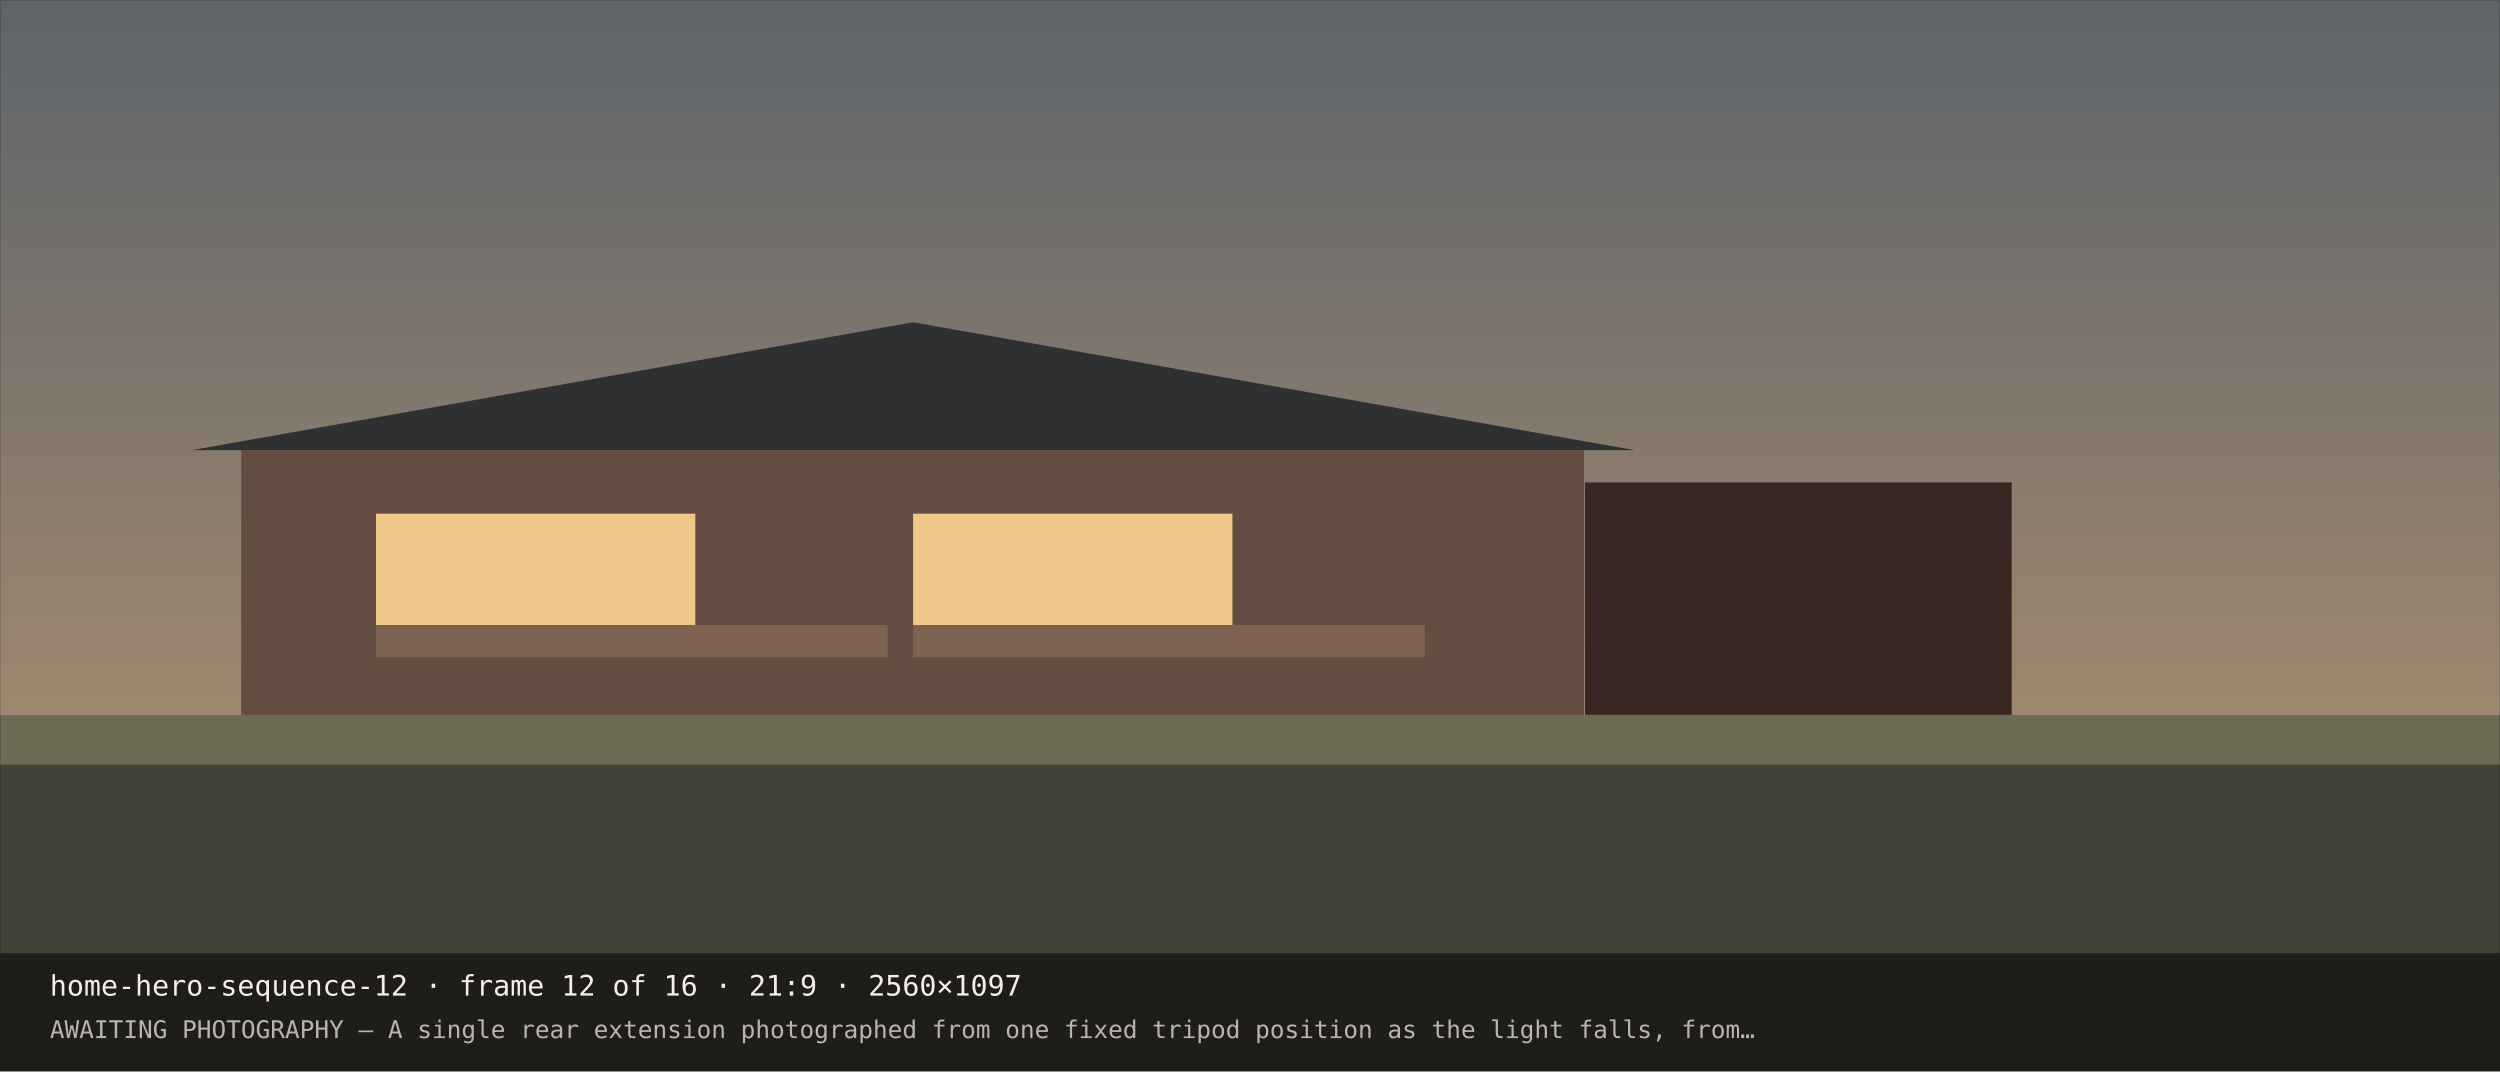
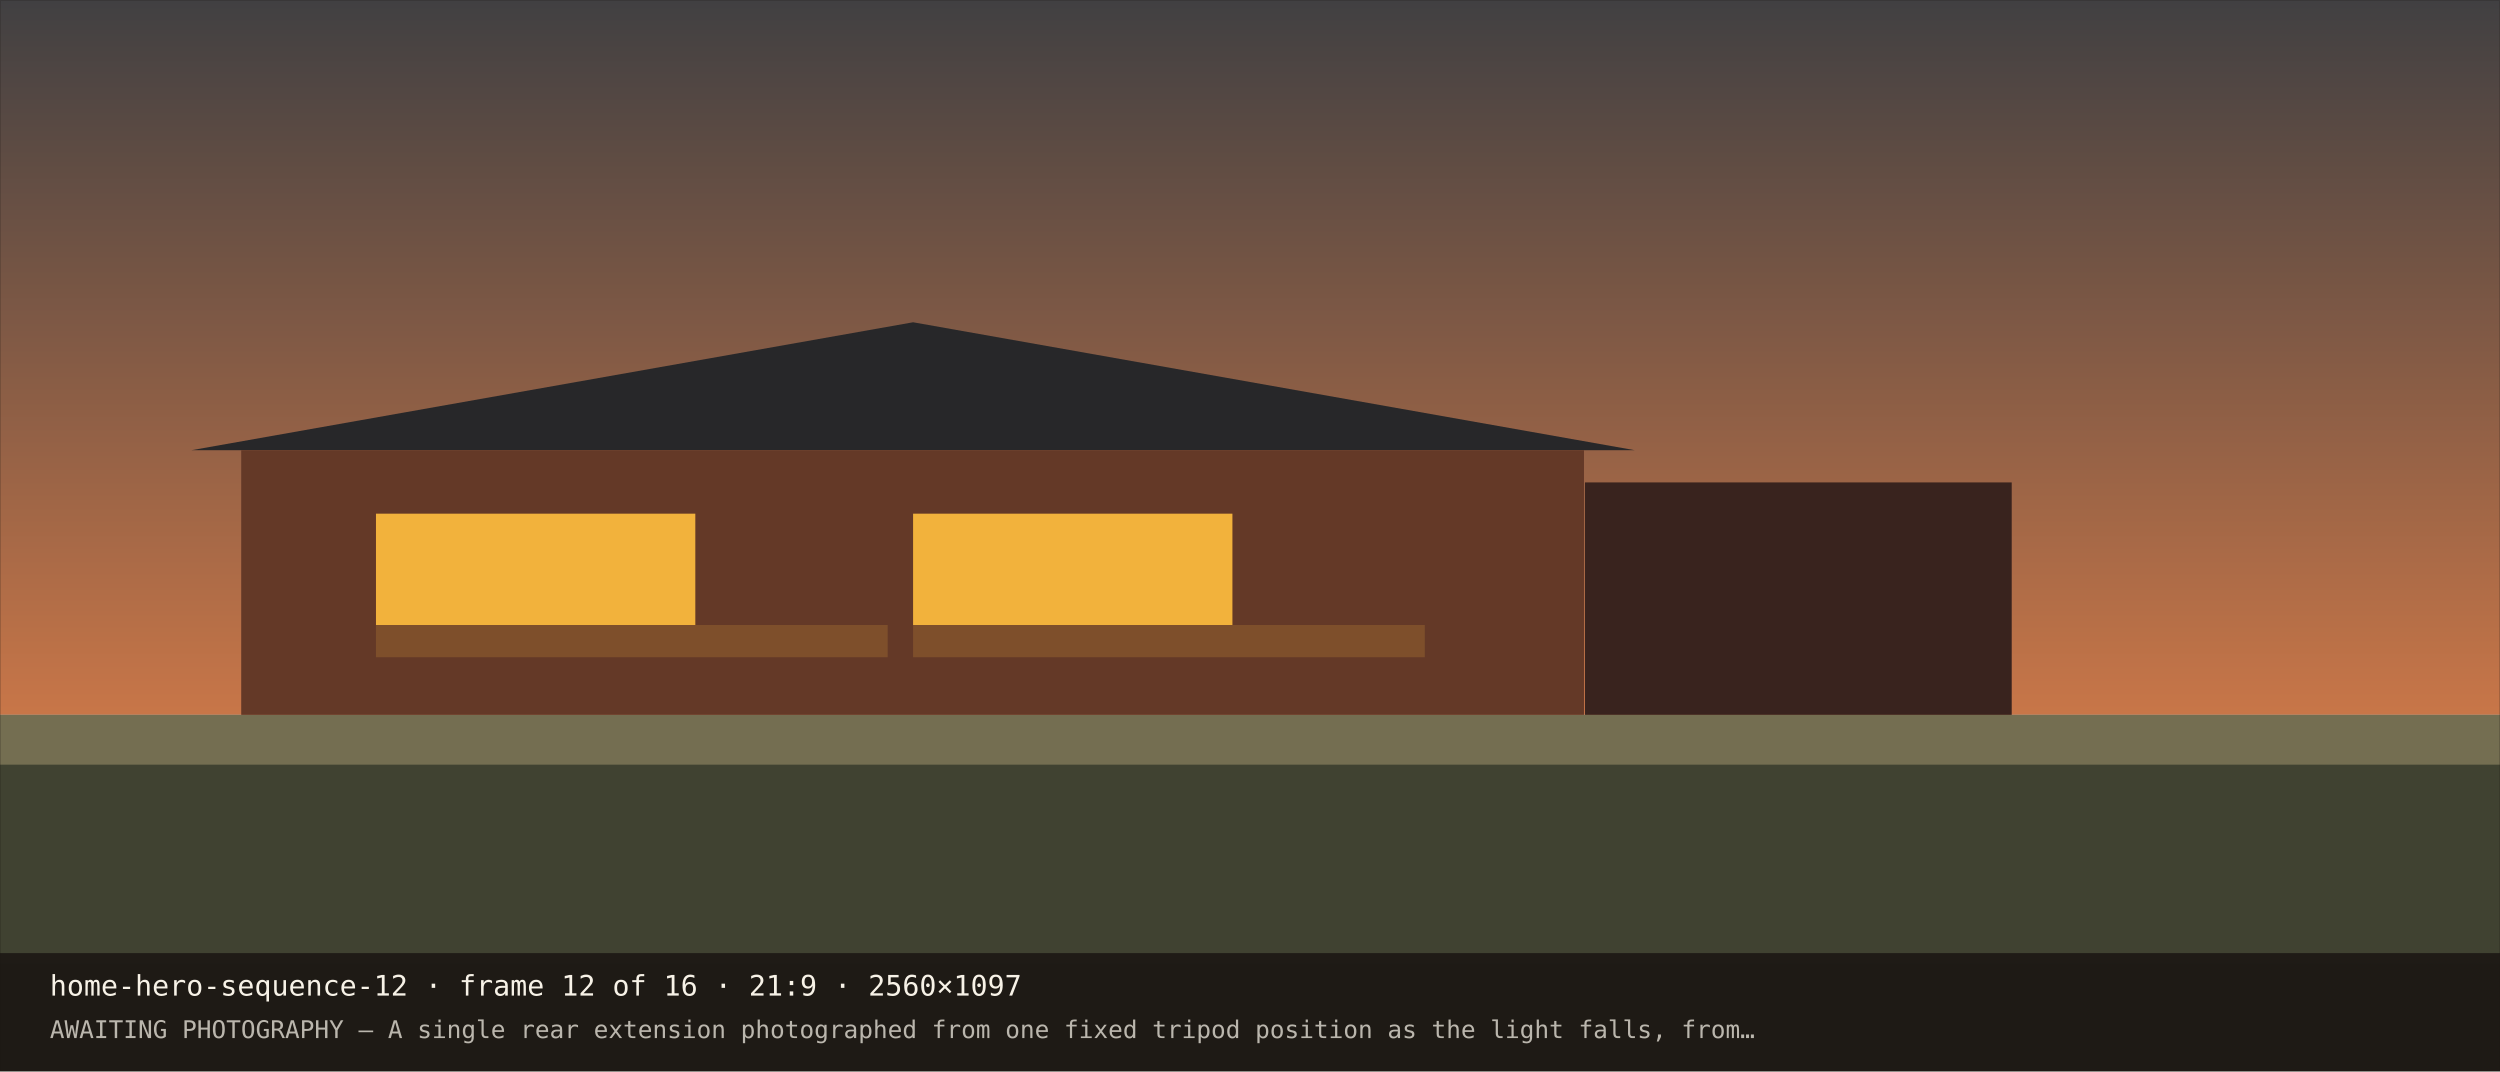
<svg xmlns="http://www.w3.org/2000/svg" width="2560" height="1097" viewBox="0 0 2560 1097" role="img" aria-label="Temporary placeholder awaiting photography: A single rear extension photographed from one fixed tripod position as the light falls, from late afternoon to dusk with the interior lights coming on. 16 frames, locked off, no camera movement between frames. Interval shoot over roughly 40 minutes.">
  <defs>
    <linearGradient id="sky" x1="0" y1="0" x2="0" y2="1">
-       <stop offset="0" stop-color="#5d646a" />
-       <stop offset="1" stop-color="#9f876f" />
+       <stop offset="0" stop-color="#414042" />
+       <stop offset="1" stop-color="#c87648" />
    </linearGradient>
  </defs>
  <rect x="0" y="0" width="2560" height="732" fill="url(#sky)" />
-   <rect x="0" y="732" width="2560" height="365" fill="#404436" />
-   <rect x="0" y="732" width="2560" height="51" fill="#979371" opacity="0.5" />
-   <polygon points="196,461 935,330 1674,461" fill="#2f3031" />
-   <rect x="247" y="461" width="1375" height="271" fill="#634c42" />
-   <rect x="1623" y="494" width="437" height="238" fill="#382723" />
-   <rect x="385" y="526" width="327" height="114" fill="#f0c98a" />
-   <rect x="385" y="640" width="524" height="33" fill="#F0C98A" opacity="0.18" />
-   <rect x="935" y="526" width="327" height="114" fill="#f0c98a" />
-   <rect x="935" y="640" width="524" height="33" fill="#F0C98A" opacity="0.18" />
-   <rect x="0" y="987" width="2560" height="110" fill="#1B1917" opacity="0.1" />
-   <rect x="0" y="976" width="2560" height="121" fill="#1B1917" opacity="0.88" />
-   <text x="51" y="1019.5" font-family="ui-monospace, Menlo, monospace" font-size="29" fill="#F4EFE7">home-hero-sequence-12 · frame 12 of 16 · 21:9 · 2560×1097</text>
-   <text x="51" y="1063" font-family="ui-monospace, Menlo, monospace" font-size="25" fill="#F4EFE7" opacity="0.72">AWAITING PHOTOGRAPHY — A single rear extension photographed from one fixed tripod position as the light falls, from…</text>
-   <rect x="0.5" y="0.5" width="2559" height="1096" fill="none" stroke="#1B1917" stroke-opacity="0.2" />
+   <rect x="0" y="732" width="2560" height="365" fill="#404231" />
+   <rect x="0" y="732" width="2560" height="51" fill="#a79972" opacity="0.5" />
+   <polygon points="196,461 935,330 1674,461" fill="#272729" />
+   <rect x="247" y="461" width="1375" height="271" fill="#643927" />
+   <rect x="1623" y="494" width="437" height="238" fill="#39231e" />
+   <rect x="385" y="526" width="327" height="114" fill="#f2b23c" />
+   <rect x="385" y="640" width="524" height="33" fill="#F2B23C" opacity="0.18" />
+   <rect x="935" y="526" width="327" height="114" fill="#f2b23c" />
+   <rect x="935" y="640" width="524" height="33" fill="#F2B23C" opacity="0.18" />
+   <rect x="0" y="987" width="2560" height="110" fill="#1A1512" opacity="0.1" />
+   <rect x="0" y="976" width="2560" height="121" fill="#1A1512" opacity="0.88" />
+   <text x="51" y="1019.5" font-family="ui-monospace, Menlo, monospace" font-size="29" fill="#F7F2E7">home-hero-sequence-12 · frame 12 of 16 · 21:9 · 2560×1097</text>
+   <text x="51" y="1063" font-family="ui-monospace, Menlo, monospace" font-size="25" fill="#F7F2E7" opacity="0.72">AWAITING PHOTOGRAPHY — A single rear extension photographed from one fixed tripod position as the light falls, from…</text>
+   <rect x="0.5" y="0.5" width="2559" height="1096" fill="none" stroke="#1A1512" stroke-opacity="0.2" />
</svg>
